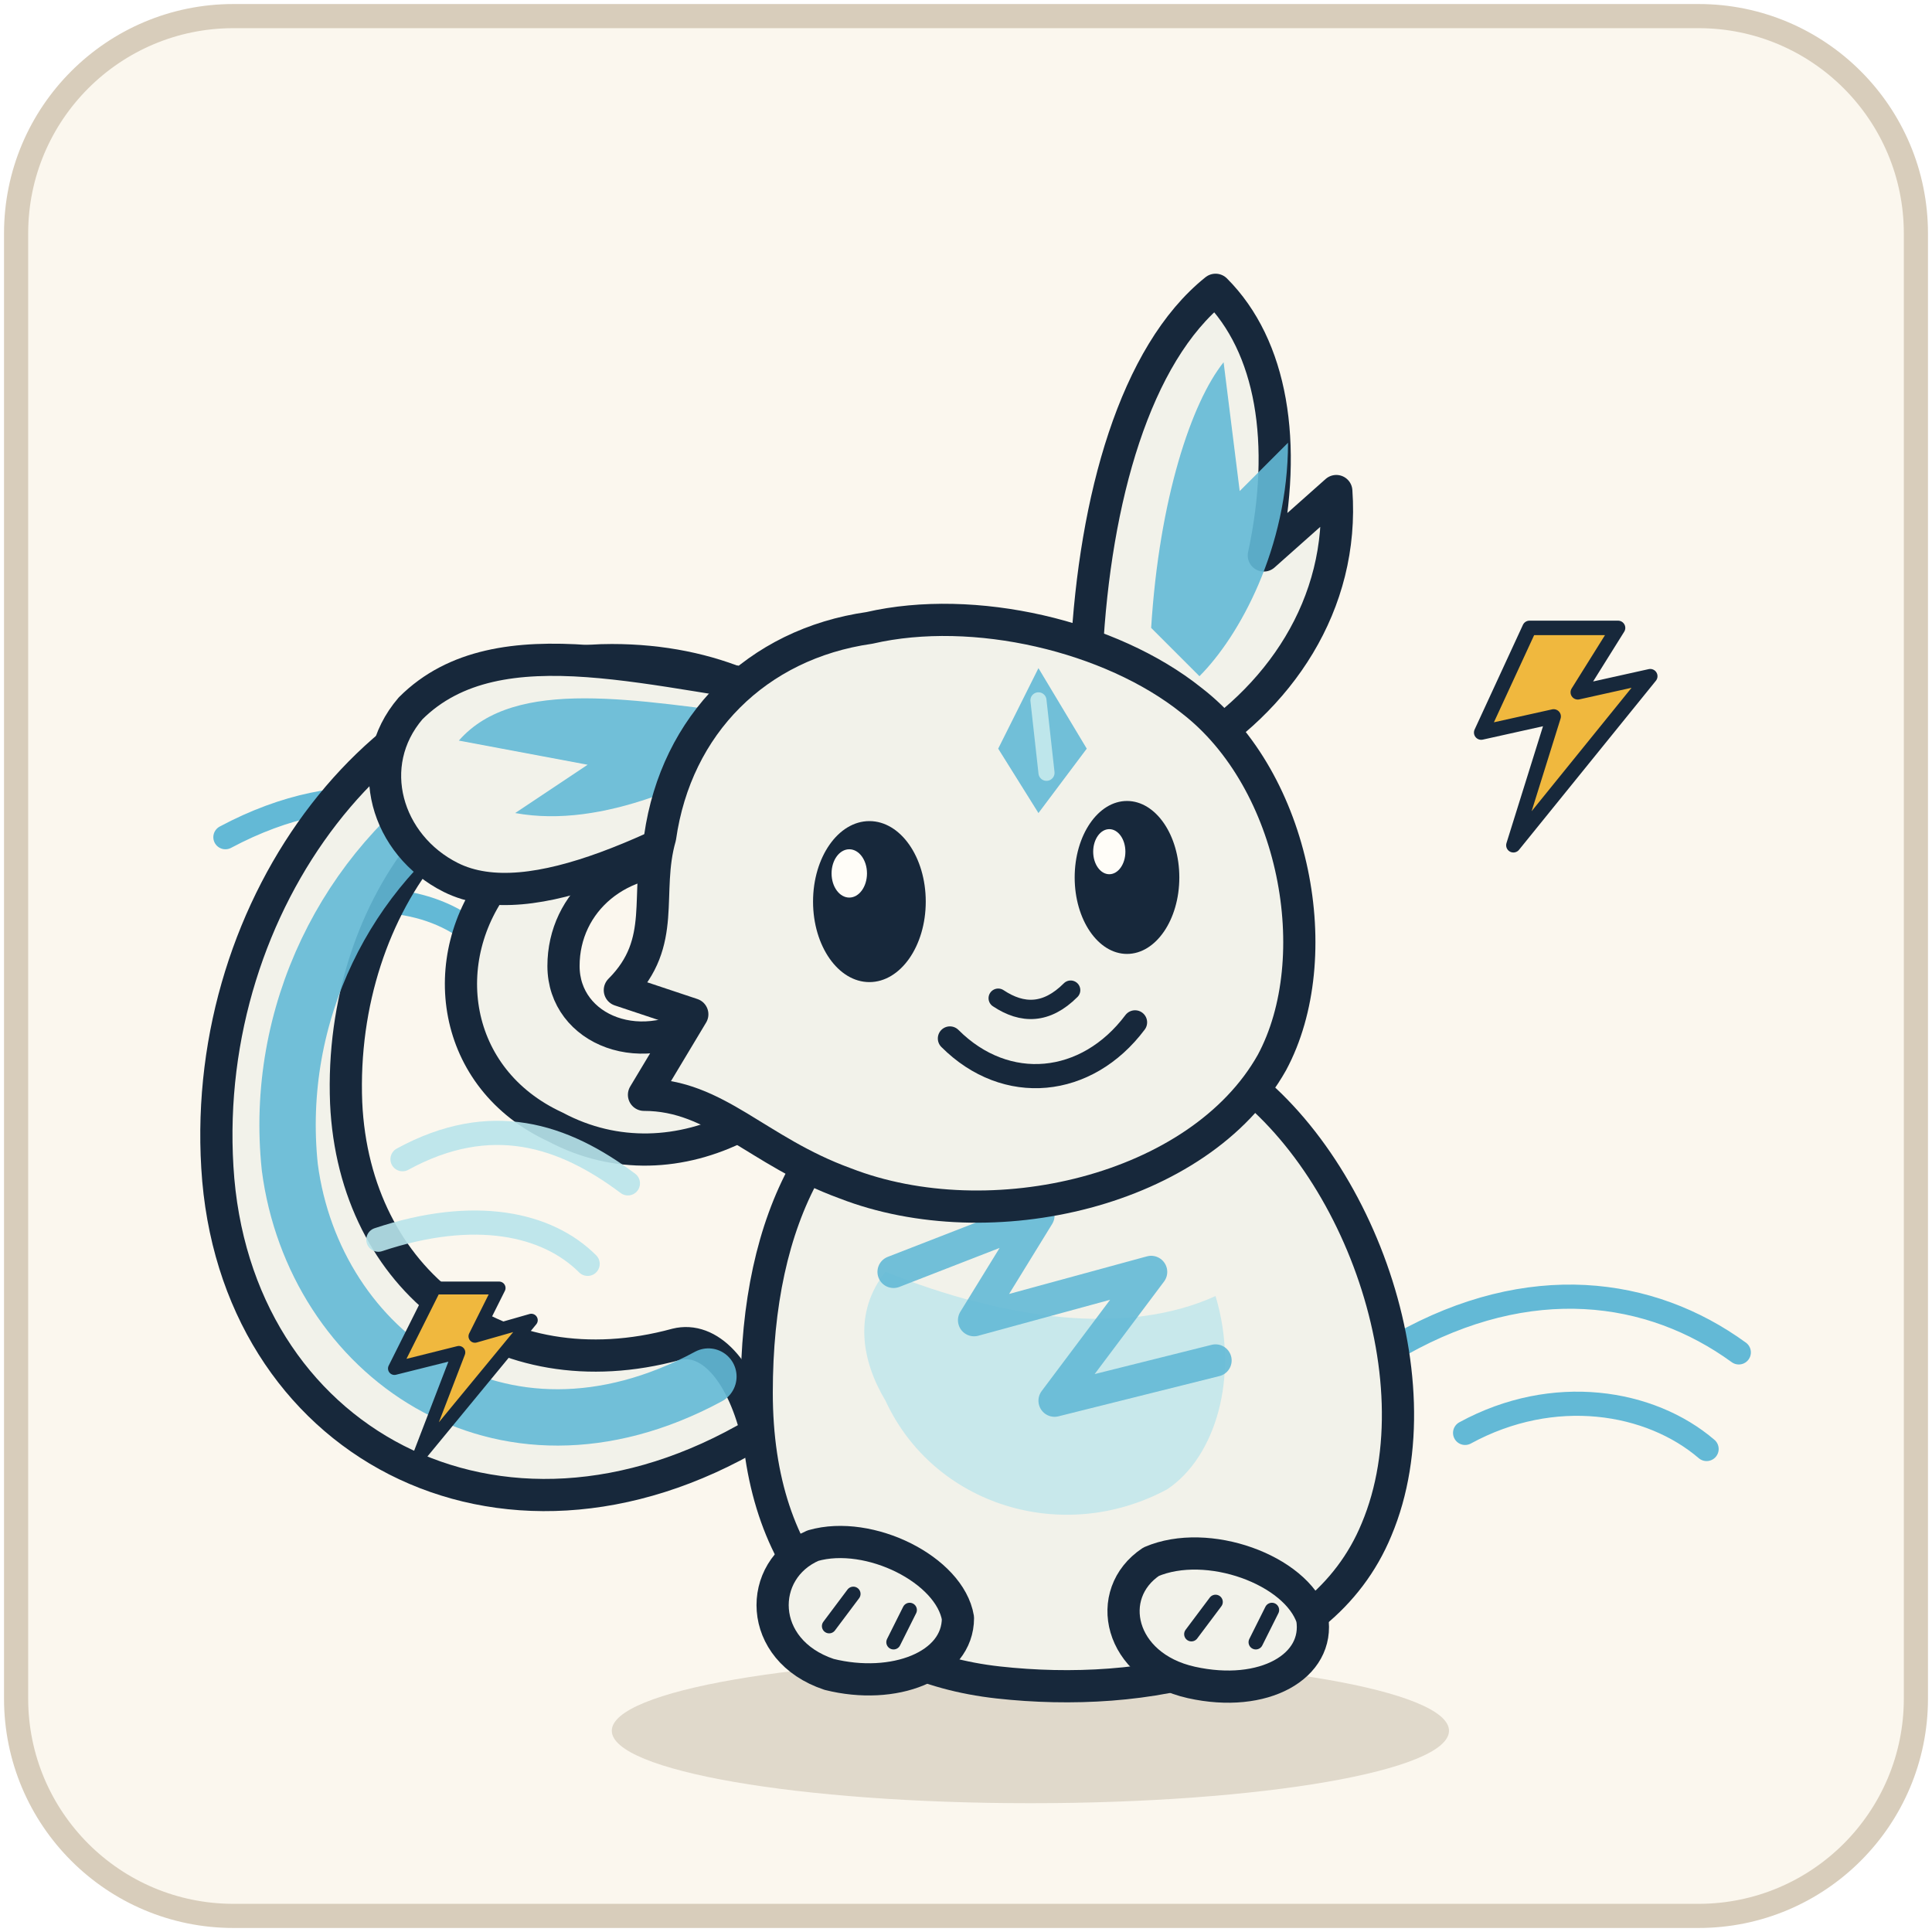
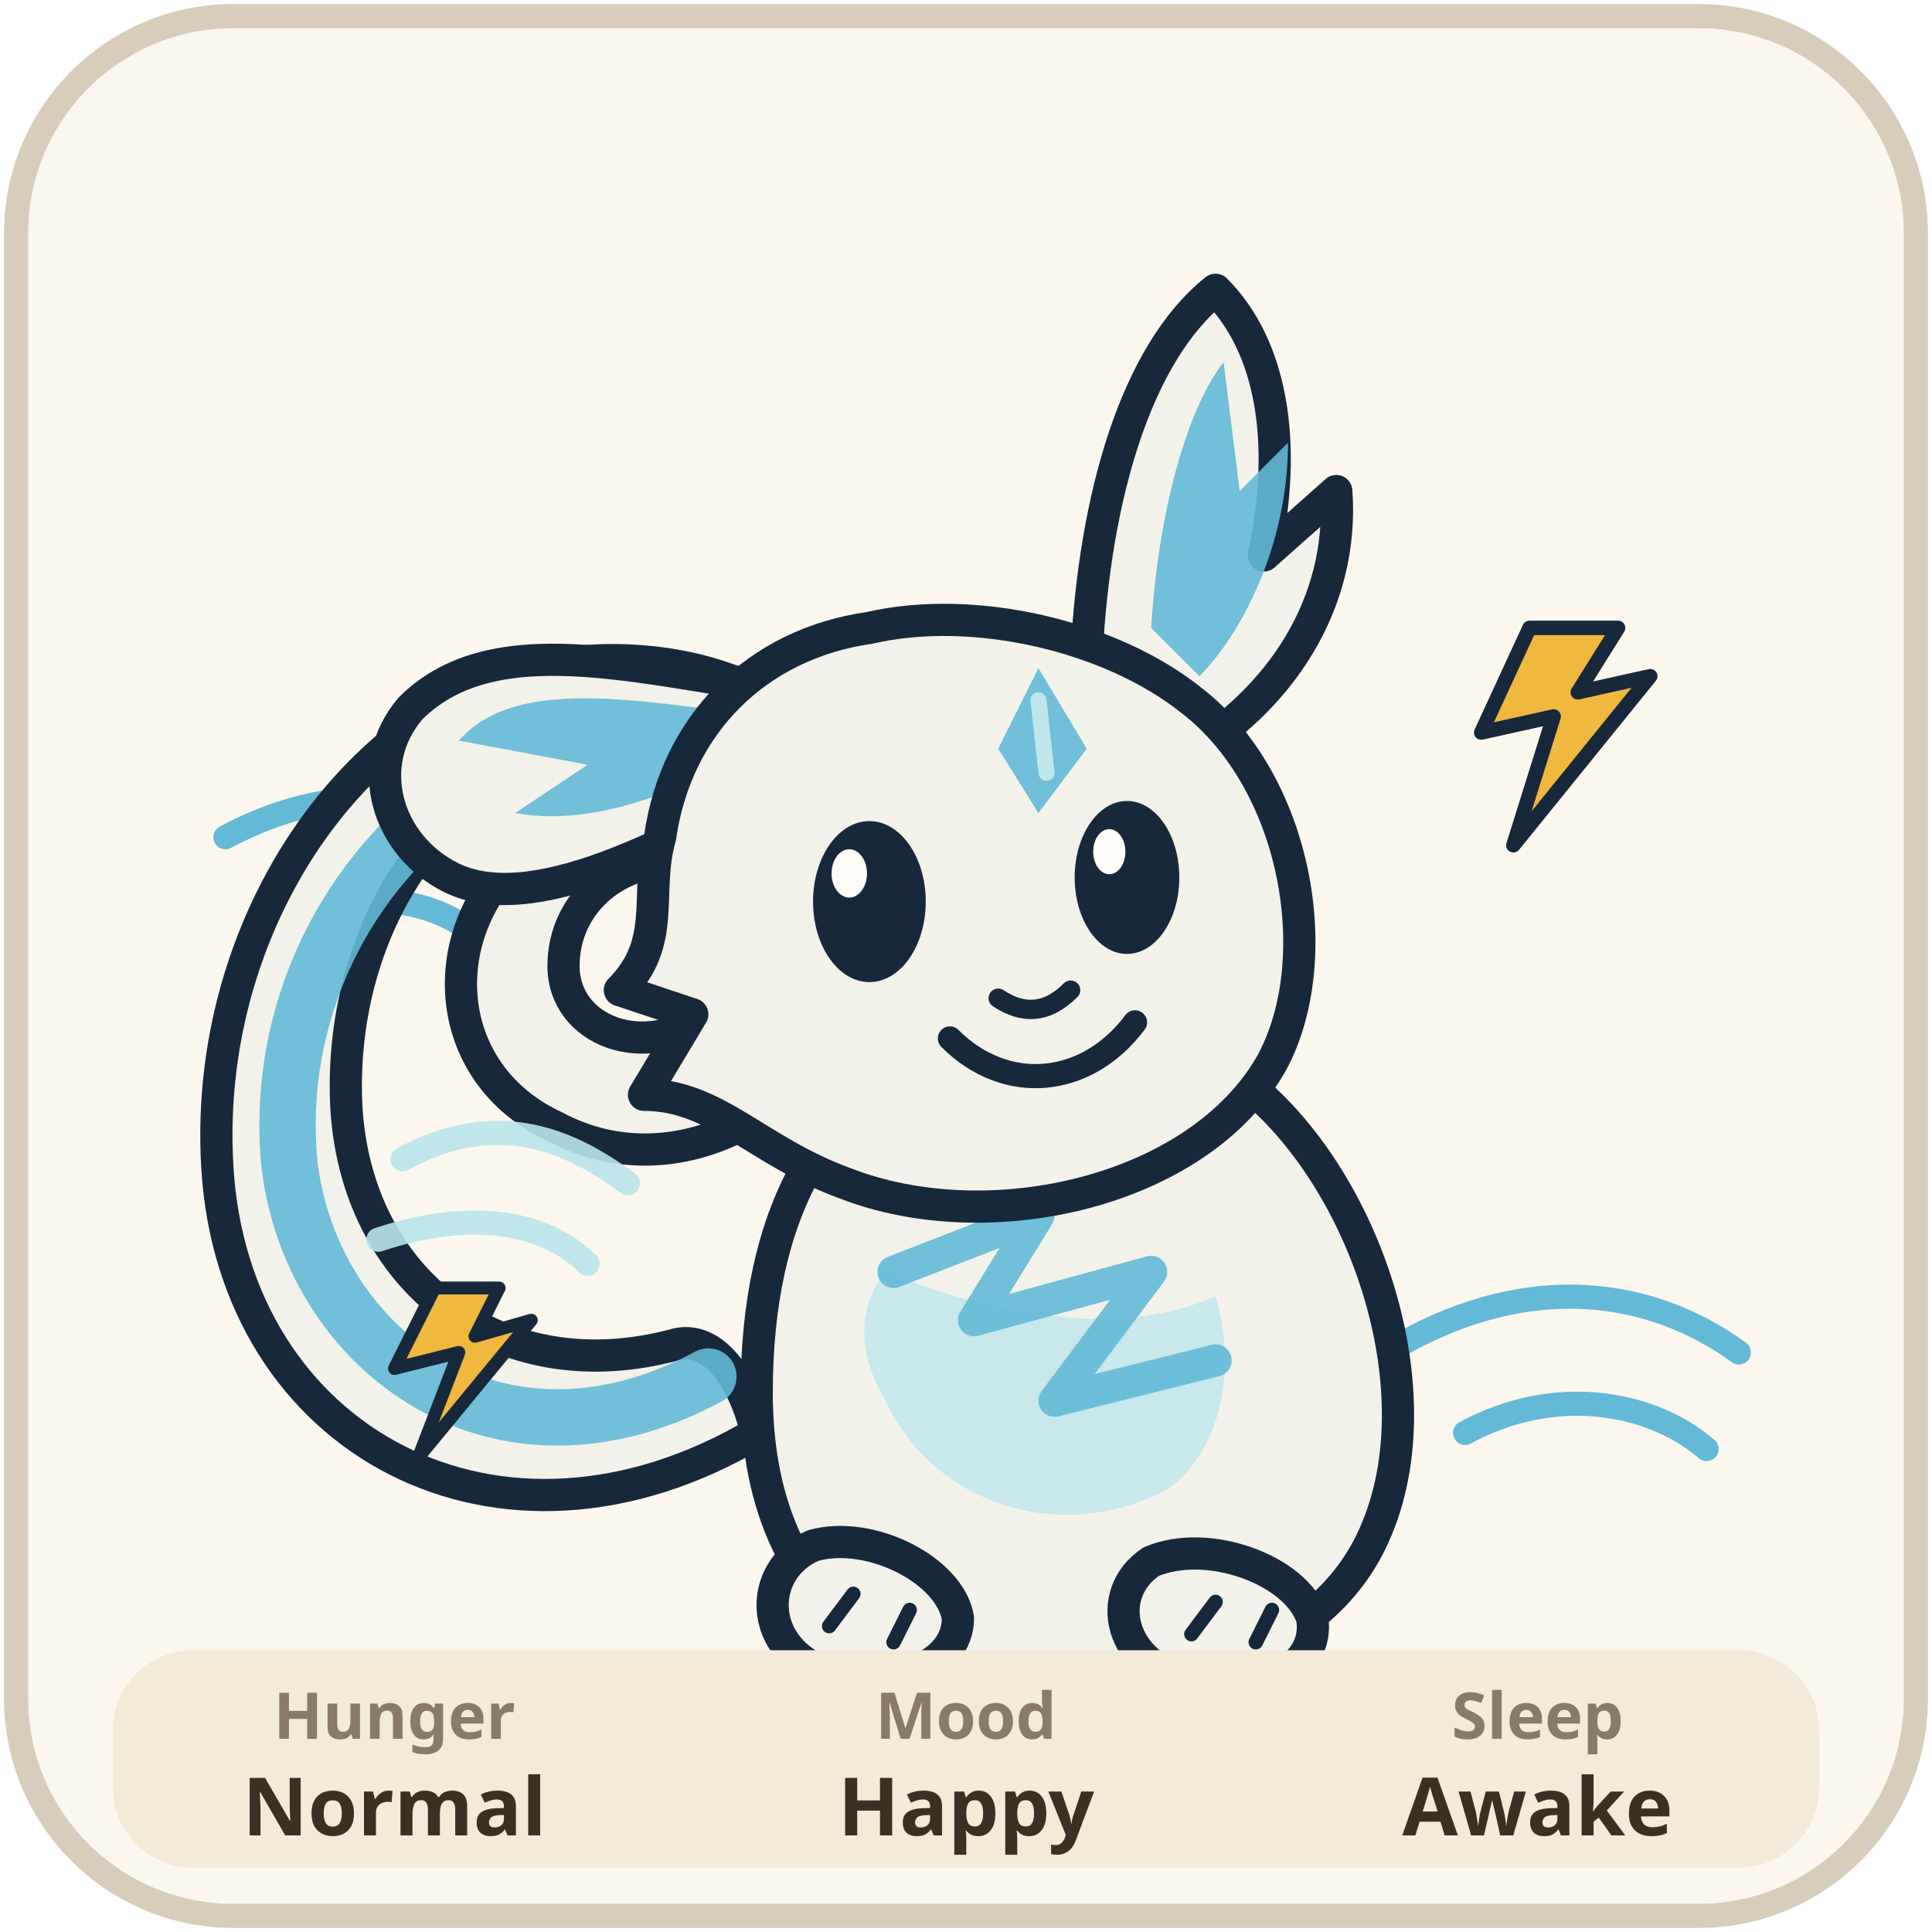
<svg xmlns="http://www.w3.org/2000/svg" viewBox="0 0 240 240" width="240" height="240" role="img" data-prototype-class="air" data-prototype-stage="adult" data-prototype-mood="happy" data-prototype-hunger="normal" data-prototype-behavior="idle" data-prototype-expression="happy" data-class-effect-level="adult" data-gitty-class="air" data-gitty-stage="adult" data-gitty-body="adult" data-gitty-behavior="idle" data-gitty-face="happy">
  <style> .gitty-character { animation: gitty-breathe 3.8s ease-in-out infinite; transform-box: fill-box; transform-origin: 50% 100%; } .gitty-tail { animation: tail-idle 4.2s ease-in-out infinite; transform-box: fill-box; transform-origin: 80% 80%; } .gitty-eyes { animation: gitty-blink 5.6s ease-in-out infinite; transform-box: fill-box; transform-origin: center; } .stage-hatchling .gitty-ears, .stage-baby .gitty-ears { transform: scale(1.1); transform-box: fill-box; transform-origin: 50% 100%; } .stage-mature .gitty-tail { transform: scale(1.04); transform-box: fill-box; transform-origin: 85% 85%; } .behavior-sleeping .gitty-anatomy, .behavior-hibernating .gitty-anatomy { transform-origin: 50% 100%; } .food-bowl { animation: food-bowl-nudge 2.4s ease-in-out infinite; transform-box: fill-box; transform-origin: center; } .play-ball { animation: play-ball-bounce 1.4s ease-in-out infinite; transform-box: fill-box; transform-origin: center; } .sleep-zzz, .sleep-particle { animation: sleep-float 3s ease-in-out infinite; transform-box: fill-box; transform-origin: center; } .sleep-particle-2 { animation-delay: -1.4s; animation-duration: 3.8s; } @keyframes gitty-breathe { 0%, 100% { transform: translateY(0) scaleY(1); } 50% { transform: translateY(-1px) scaleY(1.012); } } @keyframes gitty-blink { 0%, 44%, 48%, 100% { transform: scaleY(1); } 46% { transform: scaleY(.08); } } @keyframes tail-idle { 0%, 100% { transform: rotate(-1deg); } 50% { transform: rotate(3deg); } } @keyframes food-bowl-nudge { 0%, 70%, 100% { transform: translateX(0); } 82% { transform: translateX(-2px); } } @keyframes play-ball-bounce { 0%, 100% { transform: translateY(0) rotate(-4deg); } 50% { transform: translateY(-7px) rotate(9deg); } } @keyframes sleep-float { 0%, 100% { opacity: .35; transform: translateY(3px); } 50% { opacity: .9; transform: translateY(-5px); } } @media (prefers-reduced-motion: reduce) { .gitty-character, .gitty-tail, .gitty-eyes, .earth-leaf, .water-bubble, .water-drop, .air-wind, .air-spark, .fire-flame, .fire-ember, .psy-particle, .psy-character, .psy-shadow, .food-bowl, .play-ball, .sleep-zzz, .sleep-particle { animation: none !important; } } .class-air .gitty-character { animation: air-hover 2.9s ease-in-out infinite; } .air-wind { animation: air-wind 4.4s ease-in-out infinite; transform-box: fill-box; transform-origin: center; } .wind-2 { animation-duration: 5.3s; animation-delay: -2.8s; } .wind-3 { animation-duration: 4.9s; animation-delay: -1.9s; } .air-spark { animation: air-spark 6.2s ease-in-out infinite; transform-box: fill-box; transform-origin: center; } .spark-2 { animation-duration: 7.4s; animation-delay: -3.6s; } .spark-3 { animation-duration: 8.1s; animation-delay: -5.2s; } @keyframes air-wind { 0%, 12% { opacity: 0; transform: translateX(-16px); } 28%, 62% { opacity: .9; } 82%, 100% { opacity: 0; transform: translateX(24px); } } @keyframes air-spark { 0%, 67%, 74%, 81%, 100% { opacity: 0; transform: scale(.55) rotate(-8deg); } 70%, 78% { opacity: 1; transform: scale(1.08) rotate(3deg); } } @keyframes air-hover { 0%, 100% { transform: translateY(0) rotate(0); } 50% { transform: translateY(-2px) rotate(.7deg); } } </style>
  <rect x="2" y="2" width="236" height="236" rx="27" fill="#fbf7ee" stroke="#d8cdbb" stroke-width="3" />
  <g class="class-air behavior-idle">
    <g data-effect-tier="adult">
      <g class="air-wind wind-1" data-effect-element="wind" fill="none" stroke="#63b9d6" stroke-width="3" stroke-linecap="round">
        <path d="M28 104 C43 96 56 99 66 106" />
        <path d="M35 114 C46 110 55 112 60 117" />
      </g>
      <g class="air-wind wind-2" data-effect-element="wind" fill="none" stroke="#63b9d6" stroke-width="3" stroke-linecap="round">
        <path d="M174 167 C190 158 205 160 216 168" />
        <path d="M182 178 C193 172 205 174 212 180" />
      </g>
    </g>
    <ellipse class="gitty-shadow" cx="128" cy="215" rx="52" ry="9" fill="#ad9e88" opacity=".34" />
    <g class="stage-adult" data-anatomy-stage="adult">
      <g class="gitty-character">
        <g class="gitty-tail">
          <path data-anatomy-part="tail" d="M94 178 C62 197 29 179 27 145 C25 112 48 82 76 82 C101 82 116 101 108 121 C102 138 84 148 69 140 C56 134 54 119 62 109 C68 102 79 101 86 107 C77 106 70 112 70 120 C70 128 80 132 88 126 C101 116 96 97 79 94 C59 91 42 112 43 137 C44 159 62 173 84 167 C88 166 92 170 94 178Z" fill="#f2f2ea" stroke="#17283b" stroke-width="4" stroke-linecap="round" stroke-linejoin="round" />
          <g class="stage-class-markings stage-class-markings-adult" opacity="0.9">
            <path d="M88 171 C62 185 39 168 36 145 C34 126 43 108 58 98" fill="none" stroke="#63b9d6" stroke-width="7" stroke-linecap="round" />
            <path d="M50 144 C61 138 70 141 78 147 M47 154 C59 150 68 152 73 157" fill="none" stroke="#b8e4eb" stroke-width="3" stroke-linecap="round" />
          </g>
        </g>
        <g class="gitty-body">
          <path data-anatomy-part="body" d="M118 130 C102 136 94 151 94 173 C94 195 106 207 124 209 C142 211 164 207 171 190 C179 171 168 142 151 132 C141 126 128 126 118 130Z" fill="#f2f2ea" stroke="#17283b" stroke-width="4" stroke-linecap="round" stroke-linejoin="round" />
          <path d="M110 174 C116 187 132 192 145 185 C151 181 154 171 151 161 C140 166 125 164 110 158 C106 163 107 169 110 174Z" fill="#b8e4eb" opacity=".72" />
          <g class="stage-class-markings stage-class-markings-adult" opacity="0.9">
            <path d="M111 158 L129 151 L121 164 L143 158 L131 174 L151 169" fill="none" stroke="#63b9d6" stroke-width="4" stroke-linecap="round" stroke-linejoin="round" />
          </g>
        </g>
        <g class="gitty-ears">
          <path data-anatomy-part="left-ear" d="M101 86 C82 84 62 77 51 88 C45 95 48 105 56 109 C66 114 83 105 99 96 C105 92 106 87 101 86Z" fill="#f2f2ea" stroke="#17283b" stroke-width="4" stroke-linecap="round" stroke-linejoin="round" />
          <path data-anatomy-part="right-ear" d="M135 81 C136 62 141 44 151 36 C158 43 160 55 157 69 L166 61 C167 75 159 87 147 94 C139 98 134 91 135 81Z" fill="#f2f2ea" stroke="#17283b" stroke-width="4" stroke-linecap="round" stroke-linejoin="round" />
          <g class="stage-class-markings stage-class-markings-adult" opacity="0.9">
            <path d="M95 89 C79 87 64 84 57 92 L73 95 L64 101 C75 103 87 97 96 92Z" fill="#63b9d6" />
            <path d="M143 78 C144 62 148 50 152 45 L154 61 L160 55 C160 68 154 79 149 84Z" fill="#63b9d6" />
          </g>
        </g>
        <g class="gitty-head">
          <path data-anatomy-part="head" d="M108 78 C94 80 84 90 82 104 C80 111 83 117 77 123 L86 126 L80 136 C89 136 94 143 105 147 C123 154 149 148 158 132 C165 119 161 97 148 87 C138 79 121 75 108 78Z" fill="#f2f2ea" stroke="#17283b" stroke-width="4" stroke-linecap="round" stroke-linejoin="round" />
          <g class="stage-class-markings stage-class-markings-adult" opacity="0.9">
            <path d="M129 83 L135 93 L129 101 L124 93Z" fill="#63b9d6" />
            <path d="M129 87 L130 96" stroke="#b8e4eb" stroke-width="2" stroke-linecap="round" />
          </g>
          <g>
            <g class="gitty-face face-happy">
              <g class="gitty-eyes">
                <ellipse cx="108" cy="112" rx="7" ry="10" fill="#17283b" />
                <ellipse cx="140" cy="109" rx="6.5" ry="9.5" fill="#17283b" />
                <ellipse cx="105.5" cy="108.5" rx="2.2" ry="3" fill="#fffdf8" />
                <ellipse cx="137.8" cy="105.8" rx="2" ry="2.8" fill="#fffdf8" />
              </g>
              <path d="M118 129 C125 136 135 135 141 127" fill="none" stroke="#17283b" stroke-width="3" stroke-linecap="round" />
              <path d="M124 124 C127 126 130 126 133 123" fill="none" stroke="#17283b" stroke-width="2.4" stroke-linecap="round" />
            </g>
          </g>
        </g>
        <g class="gitty-paws">
          <path data-anatomy-part="left-paw" d="M101 192 C94 195 94 205 103 208 C111 210 119 207 119 201 C118 195 108 190 101 192Z" fill="#f2f2ea" stroke="#17283b" stroke-width="4" stroke-linecap="round" stroke-linejoin="round" />
          <path data-anatomy-part="right-paw" d="M143 194 C137 198 139 207 148 209 C157 211 164 207 163 201 C161 195 150 191 143 194Z" fill="#f2f2ea" stroke="#17283b" stroke-width="4" stroke-linecap="round" stroke-linejoin="round" />
          <path d="M103 202 L106 198 M111 204 L113 200 M148 203 L151 199 M156 204 L158 200" stroke="#17283b" stroke-width="1.8" stroke-linecap="round" />
        </g>
      </g>
    </g>
    <g data-effect-tier="adult">
      <path class="air-spark spark-1" data-effect-element="spark" d="M190 78 L184 91 L193 89 L188 105 L205 84 L196 86 L201 78Z" fill="#f0b83e" stroke="#17283b" stroke-width="1.8" stroke-linejoin="round" />
      <path class="air-spark spark-2" data-effect-element="spark" d="M54 160 L49 170 L57 168 L52 181 L66 164 L59 166 L62 160Z" fill="#f0b83e" stroke="#17283b" stroke-width="1.6" stroke-linejoin="round" />
    </g>
  </g>
+   <g class="gitty-status-labels" data-gitty-status-labels="hunger mood sleep">
+     <rect x="14" y="205" width="212" height="27" rx="10" fill="#f3ead7" />
+     <text x="49" y="216" text-anchor="middle" fill="#8a7a68" font-family="ui-rounded, system-ui, sans-serif" font-size="8" font-weight="700">Hunger</text>
+     <text x="49" y="228" text-anchor="middle" fill="#3d2f24" font-family="ui-rounded, system-ui, sans-serif" font-size="10" font-weight="700">Normal</text>
+     <text x="120" y="216" text-anchor="middle" fill="#8a7a68" font-family="ui-rounded, system-ui, sans-serif" font-size="8" font-weight="700">Mood</text>
+     <text x="120" y="228" text-anchor="middle" fill="#3d2f24" font-family="ui-rounded, system-ui, sans-serif" font-size="10" font-weight="700">Happy</text>
+     <text x="191" y="216" text-anchor="middle" fill="#8a7a68" font-family="ui-rounded, system-ui, sans-serif" font-size="8" font-weight="700">Sleep</text>
+     <text x="191" y="228" text-anchor="middle" fill="#3d2f24" font-family="ui-rounded, system-ui, sans-serif" font-size="10" font-weight="700">Awake</text>
+   </g>
</svg>
